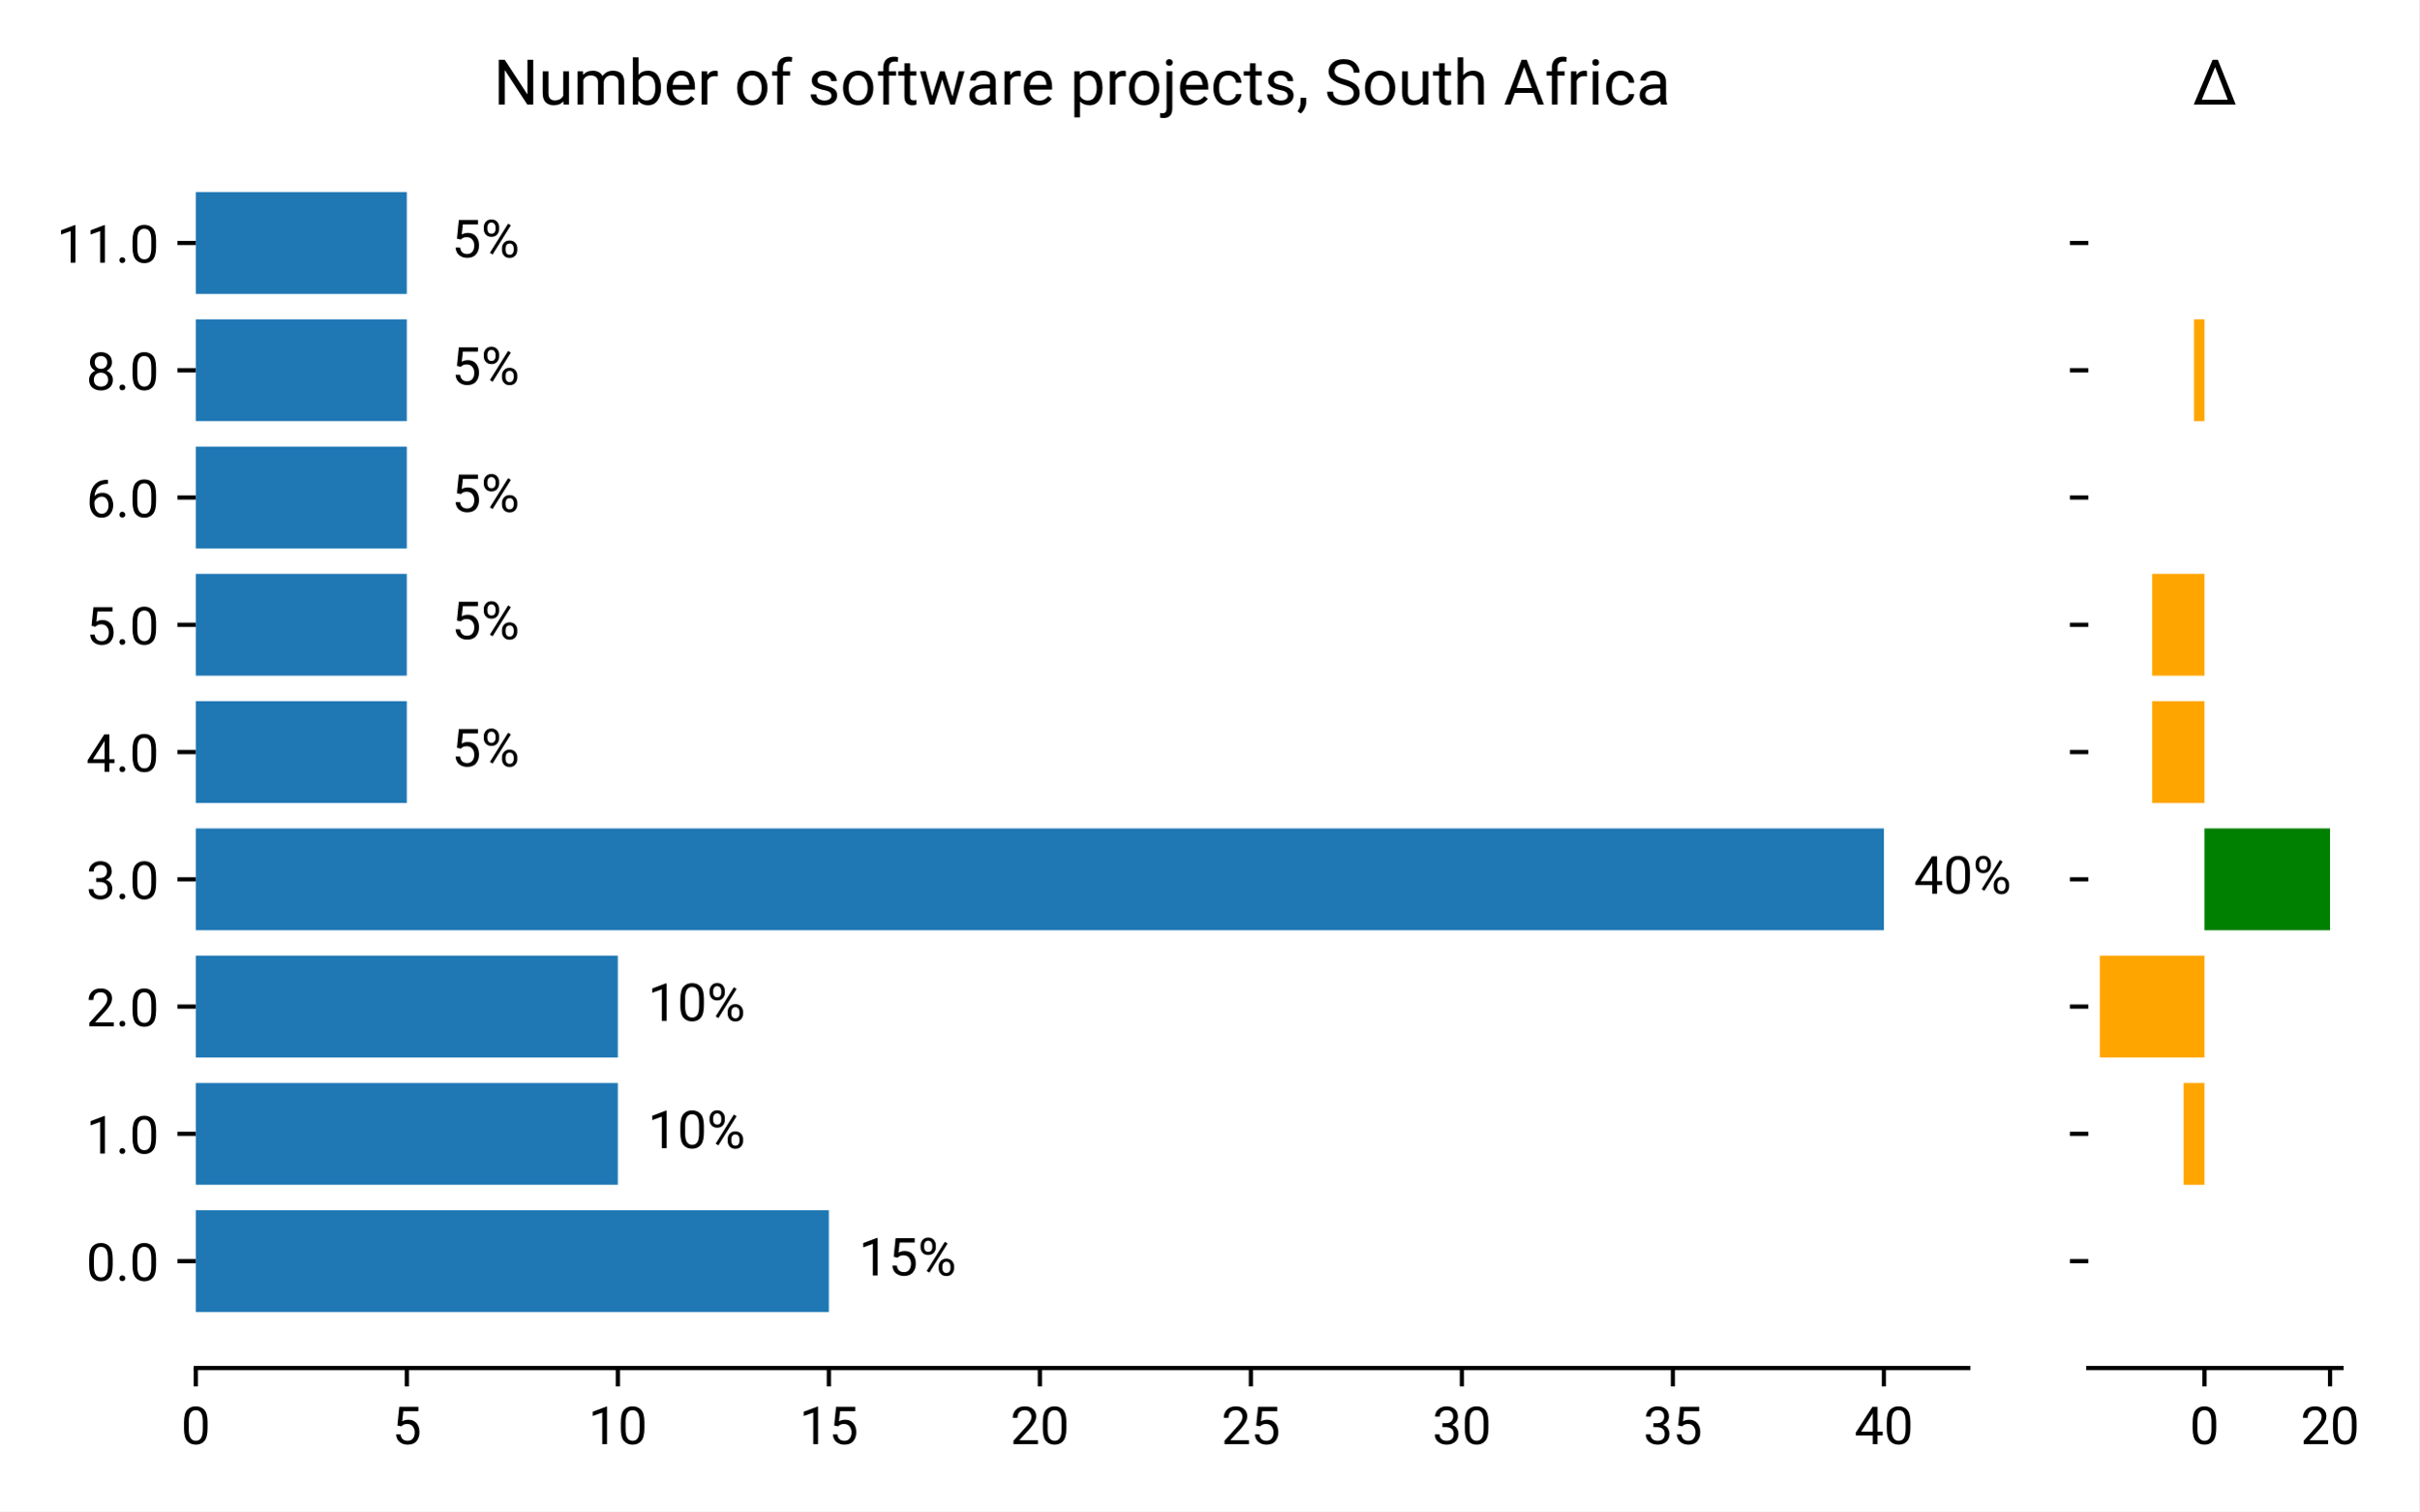
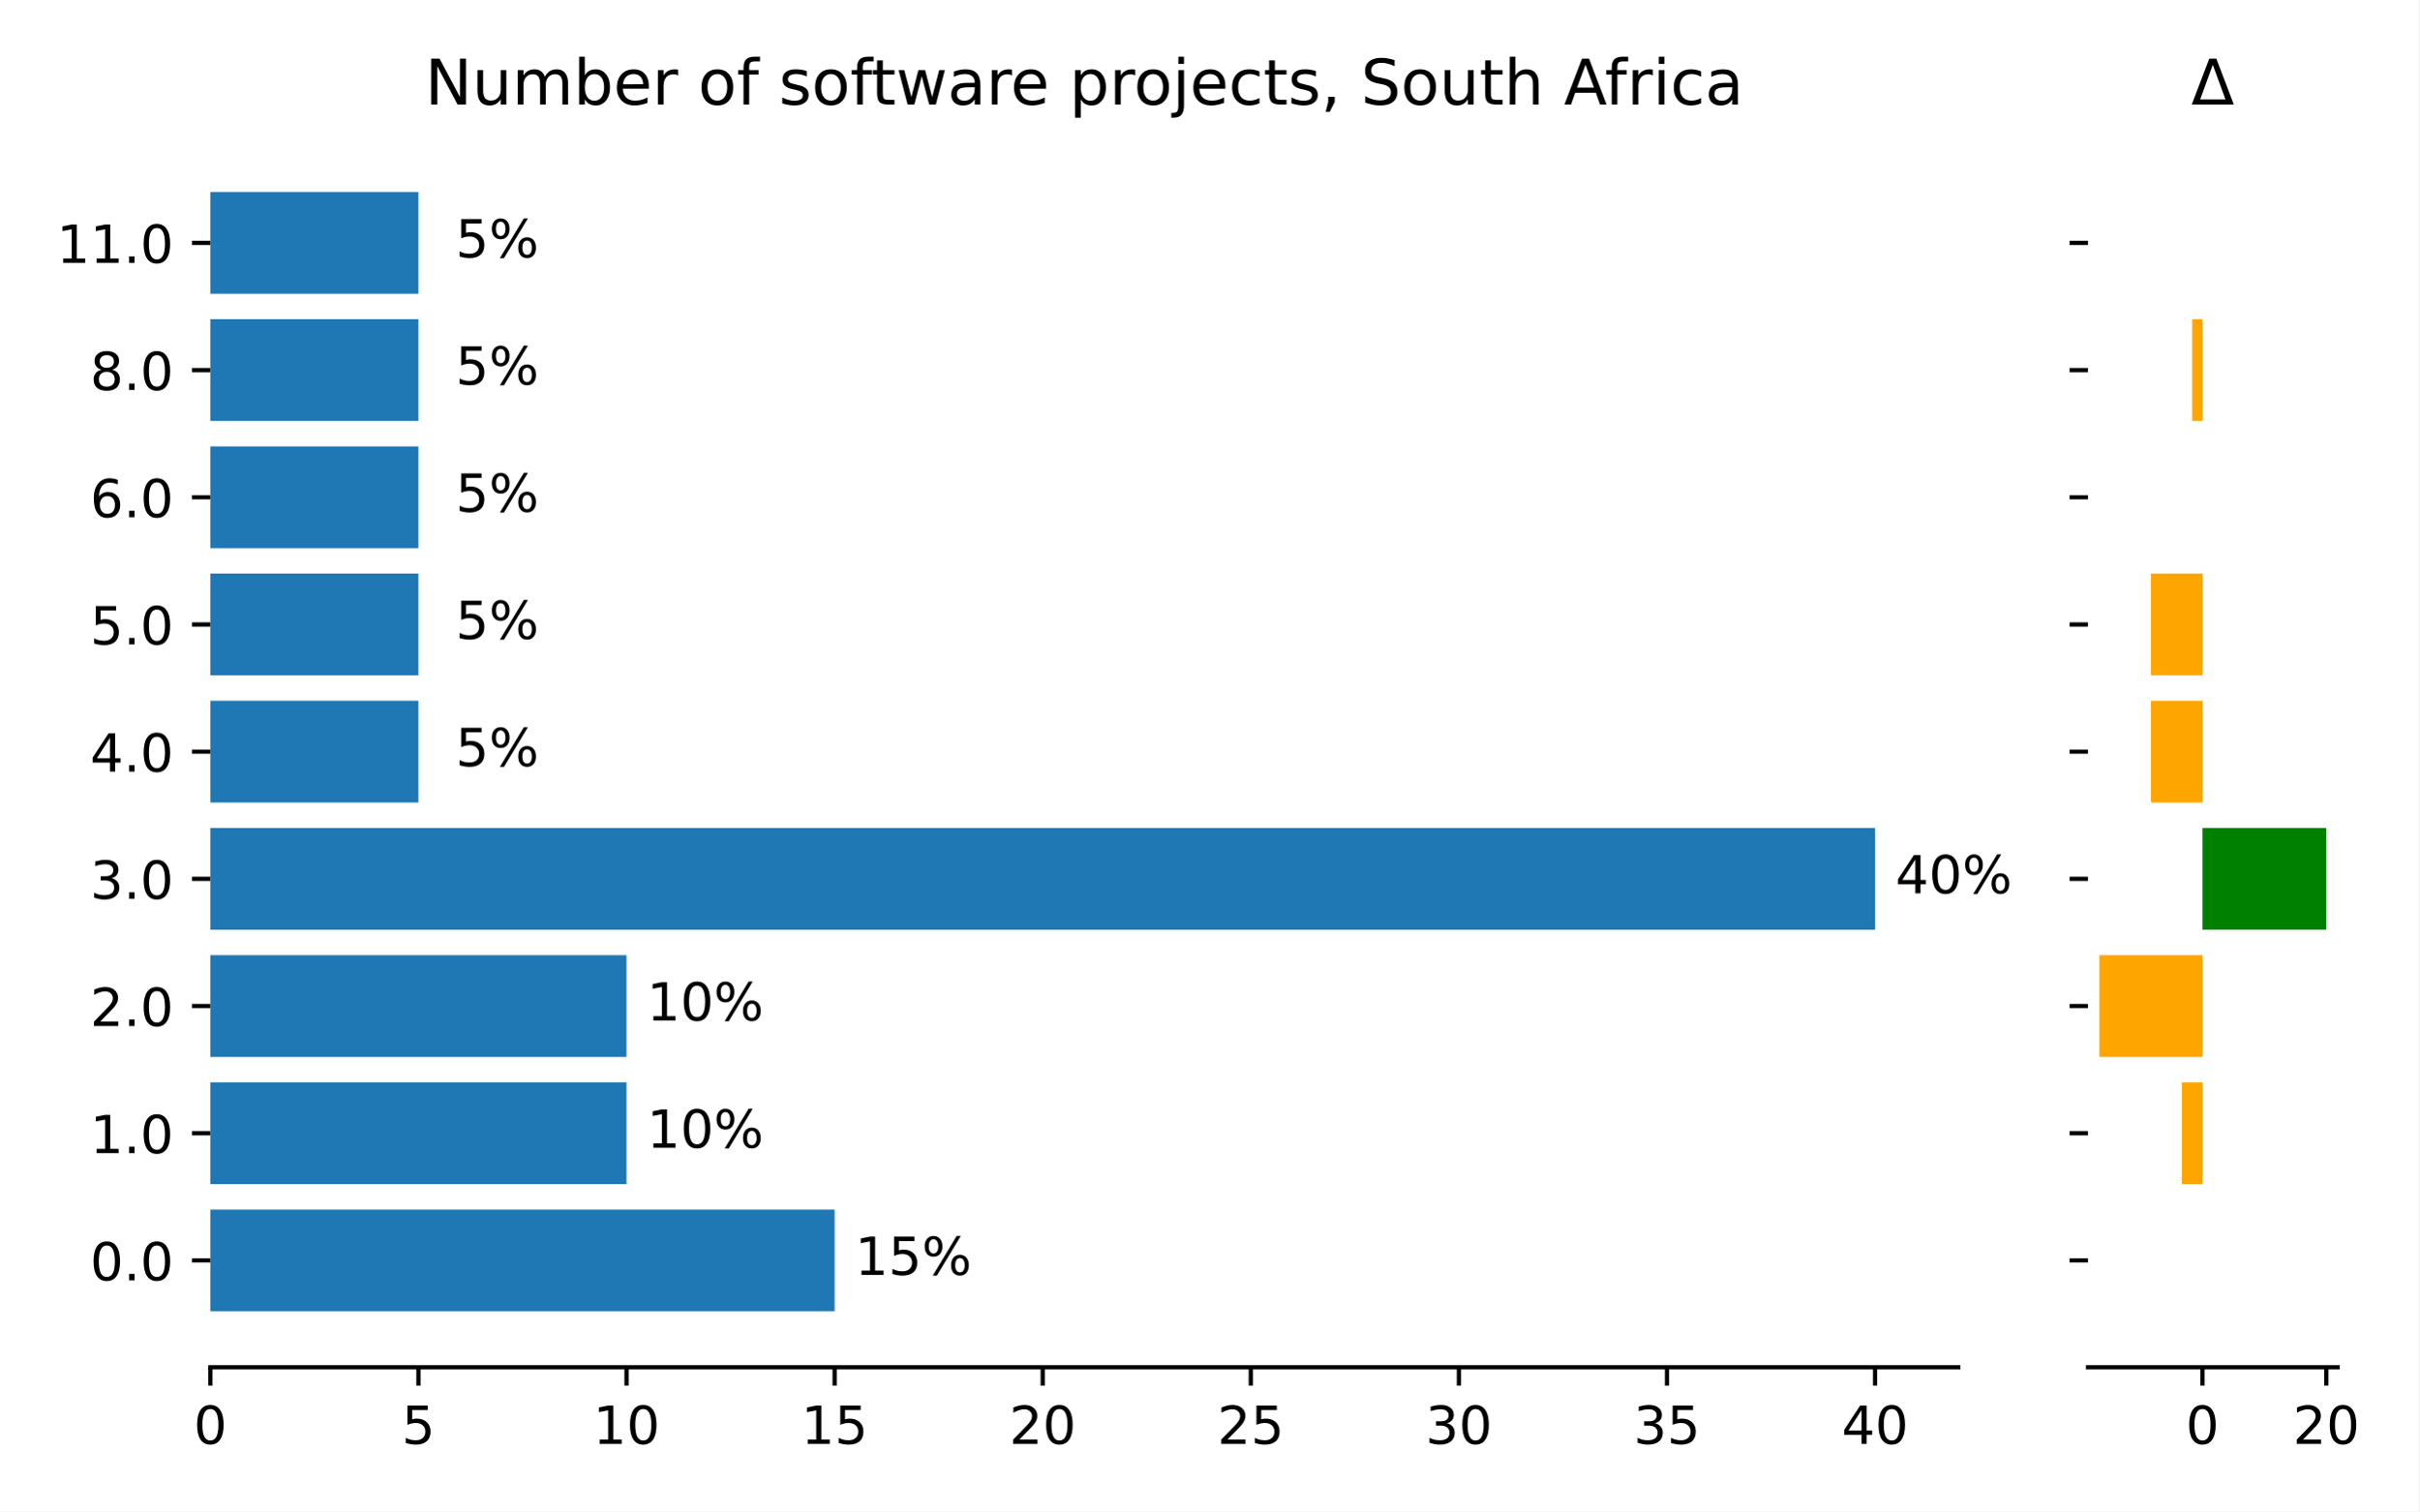
<svg xmlns="http://www.w3.org/2000/svg" xmlns:xlink="http://www.w3.org/1999/xlink" height="288pt" version="1.1" viewBox="0 0 460.8 288" width="460.8pt">
  <defs>
    <style type="text/css">*{stroke-linecap:butt;stroke-linejoin:round;}</style>
  </defs>
  <g id="figure_1">
    <g id="patch_1">
      <path d="M 0 288  L 460.8 288  L 460.8 0  L 0 0  z " style="fill:#ffffff;" />
    </g>
    <g id="axes_1">
      <g id="patch_2">
-         <path d="M 37.298 260.669  L 374.946 260.669  L 374.946 25.924  L 37.298 25.924  z " style="fill:#ffffff;" />
+         <path d="M 40.066 260.522  L 373.041 260.522  L 373.041 25.918  L 40.066 25.918  z " style="fill:#ffffff;" />
      </g>
      <g id="patch_3">
-         <path clip-path="url(#p742d3c87bd)" d="M 37.298 249.999  L 157.887 249.999  L 157.887 230.598  L 37.298 230.598  z " style="fill:#1f77b4;" />
+         <path clip-path="url(#pd7bea7d58d)" d="M 40.066 249.858  L 158.985 249.858  L 158.985 230.469  L 40.066 230.469  z " style="fill:#1f77b4;" />
      </g>
      <g id="patch_4">
-         <path clip-path="url(#p742d3c87bd)" d="M 37.298 225.748  L 117.691 225.748  L 117.691 206.348  L 37.298 206.348  z " style="fill:#1f77b4;" />
+         <path clip-path="url(#pd7bea7d58d)" d="M 40.066 225.622  L 119.345 225.622  L 119.345 206.233  L 40.066 206.233  z " style="fill:#1f77b4;" />
      </g>
      <g id="patch_5">
-         <path clip-path="url(#p742d3c87bd)" d="M 37.298 201.497  L 117.691 201.497  L 117.691 182.097  L 37.298 182.097  z " style="fill:#1f77b4;" />
+         <path clip-path="url(#pd7bea7d58d)" d="M 40.066 201.386  L 119.345 201.386  L 119.345 181.997  L 40.066 181.997  z " style="fill:#1f77b4;" />
      </g>
      <g id="patch_6">
-         <path clip-path="url(#p742d3c87bd)" d="M 37.298 177.247  L 358.867 177.247  L 358.867 157.847  L 37.298 157.847  z " style="fill:#1f77b4;" />
+         <path clip-path="url(#pd7bea7d58d)" d="M 40.066 177.15  L 357.185 177.15  L 357.185 157.762  L 40.066 157.762  z " style="fill:#1f77b4;" />
      </g>
      <g id="patch_7">
-         <path clip-path="url(#p742d3c87bd)" d="M 37.298 152.996  L 77.495 152.996  L 77.495 133.596  L 37.298 133.596  z " style="fill:#1f77b4;" />
+         <path clip-path="url(#pd7bea7d58d)" d="M 40.066 152.914  L 79.706 152.914  L 79.706 133.526  L 40.066 133.526  z " style="fill:#1f77b4;" />
      </g>
      <g id="patch_8">
-         <path clip-path="url(#p742d3c87bd)" d="M 37.298 128.746  L 77.495 128.746  L 77.495 109.346  L 37.298 109.346  z " style="fill:#1f77b4;" />
+         <path clip-path="url(#pd7bea7d58d)" d="M 40.066 128.678  L 79.706 128.678  L 79.706 109.29  L 40.066 109.29  z " style="fill:#1f77b4;" />
      </g>
      <g id="patch_9">
-         <path clip-path="url(#p742d3c87bd)" d="M 37.298 104.495  L 77.495 104.495  L 77.495 85.095  L 37.298 85.095  z " style="fill:#1f77b4;" />
+         <path clip-path="url(#pd7bea7d58d)" d="M 40.066 104.443  L 79.706 104.443  L 79.706 85.054  L 40.066 85.054  z " style="fill:#1f77b4;" />
      </g>
      <g id="patch_10">
-         <path clip-path="url(#p742d3c87bd)" d="M 37.298 80.245  L 77.495 80.245  L 77.495 60.844  L 37.298 60.844  z " style="fill:#1f77b4;" />
+         <path clip-path="url(#pd7bea7d58d)" d="M 40.066 80.207  L 79.706 80.207  L 79.706 60.818  L 40.066 60.818  z " style="fill:#1f77b4;" />
      </g>
      <g id="patch_11">
-         <path clip-path="url(#p742d3c87bd)" d="M 37.298 55.994  L 77.495 55.994  L 77.495 36.594  L 37.298 36.594  z " style="fill:#1f77b4;" />
+         <path clip-path="url(#pd7bea7d58d)" d="M 40.066 55.971  L 79.706 55.971  L 79.706 36.582  L 40.066 36.582  z " style="fill:#1f77b4;" />
      </g>
      <g id="matplotlib.axis_1">
        <g id="xtick_1">
          <g id="line2d_1">
            <defs>
-               <path d="M 0 0  L 0 3.5  " id="m8760ac23ae" style="stroke:#000000;stroke-width:0.8;" />
+               <path d="M 0 0  L 0 3.5  " id="mc3a356a46d" style="stroke:#000000;stroke-width:0.8;" />
            </defs>
            <g>
-               <use style="stroke:#000000;stroke-width:0.8;" x="37.298" xlink:href="#m8760ac23ae" y="260.669" />
+               <use style="stroke:#000000;stroke-width:0.8;" x="40.066" xlink:href="#mc3a356a46d" y="260.522" />
            </g>
          </g>
          <g id="text_1">
-             <text style="font-family:Roboto;font-size:10px;font-stretch:normal;font-style:normal;font-weight:normal;text-anchor:middle;" transform="rotate(-0, 37.29844, 275.1687)" x="37.298" y="275.169">0</text>
+             <text style="font-family:DejaVu Sans;font-size:10px;font-stretch:normal;font-style:normal;font-weight:normal;text-anchor:middle;" transform="rotate(-0, 40.06562, 275.1203)" x="40.066" y="275.12">0</text>
          </g>
        </g>
        <g id="xtick_2">
          <g id="line2d_2">
            <g>
-               <use style="stroke:#000000;stroke-width:0.8;" x="77.495" xlink:href="#m8760ac23ae" y="260.669" />
+               <use style="stroke:#000000;stroke-width:0.8;" x="79.706" xlink:href="#mc3a356a46d" y="260.522" />
            </g>
          </g>
          <g id="text_2">
-             <text style="font-family:Roboto;font-size:10px;font-stretch:normal;font-style:normal;font-weight:normal;text-anchor:middle;" transform="rotate(-0, 77.49456, 275.1687)" x="77.495" y="275.169">5</text>
+             <text style="font-family:DejaVu Sans;font-size:10px;font-stretch:normal;font-style:normal;font-weight:normal;text-anchor:middle;" transform="rotate(-0, 79.70551, 275.1203)" x="79.706" y="275.12">5</text>
          </g>
        </g>
        <g id="xtick_3">
          <g id="line2d_3">
            <g>
-               <use style="stroke:#000000;stroke-width:0.8;" x="117.691" xlink:href="#m8760ac23ae" y="260.669" />
+               <use style="stroke:#000000;stroke-width:0.8;" x="119.345" xlink:href="#mc3a356a46d" y="260.522" />
            </g>
          </g>
          <g id="text_3">
-             <text style="font-family:Roboto;font-size:10px;font-stretch:normal;font-style:normal;font-weight:normal;text-anchor:middle;" transform="rotate(-0, 117.6907, 275.1687)" x="117.691" y="275.169">10</text>
+             <text style="font-family:DejaVu Sans;font-size:10px;font-stretch:normal;font-style:normal;font-weight:normal;text-anchor:middle;" transform="rotate(-0, 119.3454, 275.1203)" x="119.345" y="275.12">10</text>
          </g>
        </g>
        <g id="xtick_4">
          <g id="line2d_4">
            <g>
-               <use style="stroke:#000000;stroke-width:0.8;" x="157.887" xlink:href="#m8760ac23ae" y="260.669" />
+               <use style="stroke:#000000;stroke-width:0.8;" x="158.985" xlink:href="#mc3a356a46d" y="260.522" />
            </g>
          </g>
          <g id="text_4">
-             <text style="font-family:Roboto;font-size:10px;font-stretch:normal;font-style:normal;font-weight:normal;text-anchor:middle;" transform="rotate(-0, 157.8868, 275.1687)" x="157.887" y="275.169">15</text>
+             <text style="font-family:DejaVu Sans;font-size:10px;font-stretch:normal;font-style:normal;font-weight:normal;text-anchor:middle;" transform="rotate(-0, 158.9853, 275.1203)" x="158.985" y="275.12">15</text>
          </g>
        </g>
        <g id="xtick_5">
          <g id="line2d_5">
            <g>
-               <use style="stroke:#000000;stroke-width:0.8;" x="198.083" xlink:href="#m8760ac23ae" y="260.669" />
+               <use style="stroke:#000000;stroke-width:0.8;" x="198.625" xlink:href="#mc3a356a46d" y="260.522" />
            </g>
          </g>
          <g id="text_5">
-             <text style="font-family:Roboto;font-size:10px;font-stretch:normal;font-style:normal;font-weight:normal;text-anchor:middle;" transform="rotate(-0, 198.0829, 275.1687)" x="198.083" y="275.169">20</text>
+             <text style="font-family:DejaVu Sans;font-size:10px;font-stretch:normal;font-style:normal;font-weight:normal;text-anchor:middle;" transform="rotate(-0, 198.6252, 275.1203)" x="198.625" y="275.12">20</text>
          </g>
        </g>
        <g id="xtick_6">
          <g id="line2d_6">
            <g>
-               <use style="stroke:#000000;stroke-width:0.8;" x="238.279" xlink:href="#m8760ac23ae" y="260.669" />
+               <use style="stroke:#000000;stroke-width:0.8;" x="238.265" xlink:href="#mc3a356a46d" y="260.522" />
            </g>
          </g>
          <g id="text_6">
-             <text style="font-family:Roboto;font-size:10px;font-stretch:normal;font-style:normal;font-weight:normal;text-anchor:middle;" transform="rotate(-0, 238.279, 275.1687)" x="238.279" y="275.169">25</text>
+             <text style="font-family:DejaVu Sans;font-size:10px;font-stretch:normal;font-style:normal;font-weight:normal;text-anchor:middle;" transform="rotate(-0, 238.265, 275.1203)" x="238.265" y="275.12">25</text>
          </g>
        </g>
        <g id="xtick_7">
          <g id="line2d_7">
            <g>
-               <use style="stroke:#000000;stroke-width:0.8;" x="278.475" xlink:href="#m8760ac23ae" y="260.669" />
+               <use style="stroke:#000000;stroke-width:0.8;" x="277.905" xlink:href="#mc3a356a46d" y="260.522" />
            </g>
          </g>
          <g id="text_7">
-             <text style="font-family:Roboto;font-size:10px;font-stretch:normal;font-style:normal;font-weight:normal;text-anchor:middle;" transform="rotate(-0, 278.4751, 275.1687)" x="278.475" y="275.169">30</text>
+             <text style="font-family:DejaVu Sans;font-size:10px;font-stretch:normal;font-style:normal;font-weight:normal;text-anchor:middle;" transform="rotate(-0, 277.9049, 275.1203)" x="277.905" y="275.12">30</text>
          </g>
        </g>
        <g id="xtick_8">
          <g id="line2d_8">
            <g>
-               <use style="stroke:#000000;stroke-width:0.8;" x="318.671" xlink:href="#m8760ac23ae" y="260.669" />
+               <use style="stroke:#000000;stroke-width:0.8;" x="317.545" xlink:href="#mc3a356a46d" y="260.522" />
            </g>
          </g>
          <g id="text_8">
-             <text style="font-family:Roboto;font-size:10px;font-stretch:normal;font-style:normal;font-weight:normal;text-anchor:middle;" transform="rotate(-0, 318.6713, 275.1687)" x="318.671" y="275.169">35</text>
+             <text style="font-family:DejaVu Sans;font-size:10px;font-stretch:normal;font-style:normal;font-weight:normal;text-anchor:middle;" transform="rotate(-0, 317.5448, 275.1203)" x="317.545" y="275.12">35</text>
          </g>
        </g>
        <g id="xtick_9">
          <g id="line2d_9">
            <g>
-               <use style="stroke:#000000;stroke-width:0.8;" x="358.867" xlink:href="#m8760ac23ae" y="260.669" />
+               <use style="stroke:#000000;stroke-width:0.8;" x="357.185" xlink:href="#mc3a356a46d" y="260.522" />
            </g>
          </g>
          <g id="text_9">
-             <text style="font-family:Roboto;font-size:10px;font-stretch:normal;font-style:normal;font-weight:normal;text-anchor:middle;" transform="rotate(-0, 358.8674, 275.1687)" x="358.867" y="275.169">40</text>
+             <text style="font-family:DejaVu Sans;font-size:10px;font-stretch:normal;font-style:normal;font-weight:normal;text-anchor:middle;" transform="rotate(-0, 357.1847, 275.1203)" x="357.185" y="275.12">40</text>
          </g>
        </g>
      </g>
      <g id="matplotlib.axis_2">
        <g id="ytick_1">
          <g id="line2d_10">
            <defs>
-               <path d="M 0 0  L -3.5 0  " id="mdca7fecdd0" style="stroke:#000000;stroke-width:0.8;" />
+               <path d="M 0 0  L -3.5 0  " id="m82278324de" style="stroke:#000000;stroke-width:0.8;" />
            </defs>
            <g>
-               <use style="stroke:#000000;stroke-width:0.8;" x="37.298" xlink:href="#mdca7fecdd0" y="240.298" />
+               <use style="stroke:#000000;stroke-width:0.8;" x="40.066" xlink:href="#m82278324de" y="240.164" />
            </g>
          </g>
          <g id="text_10">
-             <text style="font-family:Roboto;font-size:10px;font-stretch:normal;font-style:normal;font-weight:normal;text-anchor:end;" transform="rotate(-0, 30.29844, 244.0483)" x="30.298" y="244.048">0.0</text>
+             <text style="font-family:DejaVu Sans;font-size:10px;font-stretch:normal;font-style:normal;font-weight:normal;text-anchor:end;" transform="rotate(-0, 33.06562, 243.9629)" x="33.066" y="243.963">0.0</text>
          </g>
        </g>
        <g id="ytick_2">
          <g id="line2d_11">
            <g>
-               <use style="stroke:#000000;stroke-width:0.8;" x="37.298" xlink:href="#mdca7fecdd0" y="216.048" />
+               <use style="stroke:#000000;stroke-width:0.8;" x="40.066" xlink:href="#m82278324de" y="215.928" />
            </g>
          </g>
          <g id="text_11">
-             <text style="font-family:Roboto;font-size:10px;font-stretch:normal;font-style:normal;font-weight:normal;text-anchor:end;" transform="rotate(-0, 30.29844, 219.7978)" x="30.298" y="219.798">1.0</text>
+             <text style="font-family:DejaVu Sans;font-size:10px;font-stretch:normal;font-style:normal;font-weight:normal;text-anchor:end;" transform="rotate(-0, 33.06562, 219.727)" x="33.066" y="219.727">1.0</text>
          </g>
        </g>
        <g id="ytick_3">
          <g id="line2d_12">
            <g>
-               <use style="stroke:#000000;stroke-width:0.8;" x="37.298" xlink:href="#mdca7fecdd0" y="191.797" />
+               <use style="stroke:#000000;stroke-width:0.8;" x="40.066" xlink:href="#m82278324de" y="191.692" />
            </g>
          </g>
          <g id="text_12">
-             <text style="font-family:Roboto;font-size:10px;font-stretch:normal;font-style:normal;font-weight:normal;text-anchor:end;" transform="rotate(-0, 30.29844, 195.5473)" x="30.298" y="195.547">2.0</text>
+             <text style="font-family:DejaVu Sans;font-size:10px;font-stretch:normal;font-style:normal;font-weight:normal;text-anchor:end;" transform="rotate(-0, 33.06562, 195.4911)" x="33.066" y="195.491">2.0</text>
          </g>
        </g>
        <g id="ytick_4">
          <g id="line2d_13">
            <g>
-               <use style="stroke:#000000;stroke-width:0.8;" x="37.298" xlink:href="#mdca7fecdd0" y="167.547" />
+               <use style="stroke:#000000;stroke-width:0.8;" x="40.066" xlink:href="#m82278324de" y="167.456" />
            </g>
          </g>
          <g id="text_13">
-             <text style="font-family:Roboto;font-size:10px;font-stretch:normal;font-style:normal;font-weight:normal;text-anchor:end;" transform="rotate(-0, 30.29844, 171.2968)" x="30.298" y="171.297">3.0</text>
+             <text style="font-family:DejaVu Sans;font-size:10px;font-stretch:normal;font-style:normal;font-weight:normal;text-anchor:end;" transform="rotate(-0, 33.06562, 171.2551)" x="33.066" y="171.255">3.0</text>
          </g>
        </g>
        <g id="ytick_5">
          <g id="line2d_14">
            <g>
-               <use style="stroke:#000000;stroke-width:0.8;" x="37.298" xlink:href="#mdca7fecdd0" y="143.296" />
+               <use style="stroke:#000000;stroke-width:0.8;" x="40.066" xlink:href="#m82278324de" y="143.22" />
            </g>
          </g>
          <g id="text_14">
-             <text style="font-family:Roboto;font-size:10px;font-stretch:normal;font-style:normal;font-weight:normal;text-anchor:end;" transform="rotate(-0, 30.29844, 147.0462)" x="30.298" y="147.046">4.0</text>
+             <text style="font-family:DejaVu Sans;font-size:10px;font-stretch:normal;font-style:normal;font-weight:normal;text-anchor:end;" transform="rotate(-0, 33.06562, 147.0192)" x="33.066" y="147.019">4.0</text>
          </g>
        </g>
        <g id="ytick_6">
          <g id="line2d_15">
            <g>
-               <use style="stroke:#000000;stroke-width:0.8;" x="37.298" xlink:href="#mdca7fecdd0" y="119.046" />
+               <use style="stroke:#000000;stroke-width:0.8;" x="40.066" xlink:href="#m82278324de" y="118.984" />
            </g>
          </g>
          <g id="text_15">
-             <text style="font-family:Roboto;font-size:10px;font-stretch:normal;font-style:normal;font-weight:normal;text-anchor:end;" transform="rotate(-0, 30.29844, 122.7957)" x="30.298" y="122.796">5.0</text>
+             <text style="font-family:DejaVu Sans;font-size:10px;font-stretch:normal;font-style:normal;font-weight:normal;text-anchor:end;" transform="rotate(-0, 33.06562, 122.7833)" x="33.066" y="122.783">5.0</text>
          </g>
        </g>
        <g id="ytick_7">
          <g id="line2d_16">
            <g>
-               <use style="stroke:#000000;stroke-width:0.8;" x="37.298" xlink:href="#mdca7fecdd0" y="94.795" />
+               <use style="stroke:#000000;stroke-width:0.8;" x="40.066" xlink:href="#m82278324de" y="94.748" />
            </g>
          </g>
          <g id="text_16">
-             <text style="font-family:Roboto;font-size:10px;font-stretch:normal;font-style:normal;font-weight:normal;text-anchor:end;" transform="rotate(-0, 30.29844, 98.54522)" x="30.298" y="98.545">6.0</text>
+             <text style="font-family:DejaVu Sans;font-size:10px;font-stretch:normal;font-style:normal;font-weight:normal;text-anchor:end;" transform="rotate(-0, 33.06562, 98.54737)" x="33.066" y="98.547">6.0</text>
          </g>
        </g>
        <g id="ytick_8">
          <g id="line2d_17">
            <g>
-               <use style="stroke:#000000;stroke-width:0.8;" x="37.298" xlink:href="#mdca7fecdd0" y="70.545" />
+               <use style="stroke:#000000;stroke-width:0.8;" x="40.066" xlink:href="#m82278324de" y="70.512" />
            </g>
          </g>
          <g id="text_17">
-             <text style="font-family:Roboto;font-size:10px;font-stretch:normal;font-style:normal;font-weight:normal;text-anchor:end;" transform="rotate(-0, 30.29844, 74.2947)" x="30.298" y="74.295">8.0</text>
+             <text style="font-family:DejaVu Sans;font-size:10px;font-stretch:normal;font-style:normal;font-weight:normal;text-anchor:end;" transform="rotate(-0, 33.06562, 74.31145)" x="33.066" y="74.311">8.0</text>
          </g>
        </g>
        <g id="ytick_9">
          <g id="line2d_18">
            <g>
-               <use style="stroke:#000000;stroke-width:0.8;" x="37.298" xlink:href="#mdca7fecdd0" y="46.294" />
+               <use style="stroke:#000000;stroke-width:0.8;" x="40.066" xlink:href="#m82278324de" y="46.276" />
            </g>
          </g>
          <g id="text_18">
-             <text style="font-family:Roboto;font-size:10px;font-stretch:normal;font-style:normal;font-weight:normal;text-anchor:end;" transform="rotate(-0, 30.29844, 50.04418)" x="30.298" y="50.044">11.0</text>
+             <text style="font-family:DejaVu Sans;font-size:10px;font-stretch:normal;font-style:normal;font-weight:normal;text-anchor:end;" transform="rotate(-0, 33.06562, 50.07552)" x="33.066" y="50.076">11.0</text>
          </g>
        </g>
      </g>
      <g id="patch_12">
-         <path d="M 37.298 260.669  L 374.946 260.669  " style="fill:none;stroke:#000000;stroke-linecap:square;stroke-linejoin:miter;stroke-width:0.8;" />
+         <path d="M 40.066 260.522  L 373.041 260.522  " style="fill:none;stroke:#000000;stroke-linecap:square;stroke-linejoin:miter;stroke-width:0.8;" />
      </g>
      <g id="text_19">
-         <text style="font-family:Roboto;font-size:10px;font-stretch:normal;font-style:normal;font-weight:normal;text-anchor:middle;" transform="rotate(-0, 172.8868, 243.0327)" x="172.887" y="243.033">15%</text>
+         <text style="font-family:DejaVu Sans;font-size:10px;font-stretch:normal;font-style:normal;font-weight:normal;text-anchor:middle;" transform="rotate(-0, 173.9853, 242.9231)" x="173.985" y="242.923">15%</text>
      </g>
      <g id="text_20">
-         <text style="font-family:Roboto;font-size:10px;font-stretch:normal;font-style:normal;font-weight:normal;text-anchor:middle;" transform="rotate(-0, 132.6907, 218.7822)" x="132.691" y="218.782">10%</text>
+         <text style="font-family:DejaVu Sans;font-size:10px;font-stretch:normal;font-style:normal;font-weight:normal;text-anchor:middle;" transform="rotate(-0, 134.3454, 218.6871)" x="134.345" y="218.687">10%</text>
      </g>
      <g id="text_21">
-         <text style="font-family:Roboto;font-size:10px;font-stretch:normal;font-style:normal;font-weight:normal;text-anchor:middle;" transform="rotate(-0, 132.6907, 194.5317)" x="132.691" y="194.532">10%</text>
+         <text style="font-family:DejaVu Sans;font-size:10px;font-stretch:normal;font-style:normal;font-weight:normal;text-anchor:middle;" transform="rotate(-0, 134.3454, 194.4512)" x="134.345" y="194.451">10%</text>
      </g>
      <g id="text_22">
-         <text style="font-family:Roboto;font-size:10px;font-stretch:normal;font-style:normal;font-weight:normal;text-anchor:middle;" transform="rotate(-0, 373.8674, 170.2811)" x="373.867" y="170.281">40%</text>
+         <text style="font-family:DejaVu Sans;font-size:10px;font-stretch:normal;font-style:normal;font-weight:normal;text-anchor:middle;" transform="rotate(-0, 372.1847, 170.2153)" x="372.185" y="170.215">40%</text>
      </g>
      <g id="text_23">
-         <text style="font-family:Roboto;font-size:10px;font-stretch:normal;font-style:normal;font-weight:normal;text-anchor:middle;" transform="rotate(-0, 92.49456, 146.0306)" x="92.495" y="146.031">5%</text>
+         <text style="font-family:DejaVu Sans;font-size:10px;font-stretch:normal;font-style:normal;font-weight:normal;text-anchor:middle;" transform="rotate(-0, 94.70551, 145.9794)" x="94.706" y="145.979">5%</text>
      </g>
      <g id="text_24">
-         <text style="font-family:Roboto;font-size:10px;font-stretch:normal;font-style:normal;font-weight:normal;text-anchor:middle;" transform="rotate(-0, 92.49456, 121.7801)" x="92.495" y="121.78">5%</text>
+         <text style="font-family:DejaVu Sans;font-size:10px;font-stretch:normal;font-style:normal;font-weight:normal;text-anchor:middle;" transform="rotate(-0, 94.70551, 121.7434)" x="94.706" y="121.743">5%</text>
      </g>
      <g id="text_25">
-         <text style="font-family:Roboto;font-size:10px;font-stretch:normal;font-style:normal;font-weight:normal;text-anchor:middle;" transform="rotate(-0, 92.49456, 97.52959)" x="92.495" y="97.53">5%</text>
+         <text style="font-family:DejaVu Sans;font-size:10px;font-stretch:normal;font-style:normal;font-weight:normal;text-anchor:middle;" transform="rotate(-0, 94.70551, 97.50753)" x="94.706" y="97.508">5%</text>
      </g>
      <g id="text_26">
-         <text style="font-family:Roboto;font-size:10px;font-stretch:normal;font-style:normal;font-weight:normal;text-anchor:middle;" transform="rotate(-0, 92.49456, 73.27908)" x="92.495" y="73.279">5%</text>
+         <text style="font-family:DejaVu Sans;font-size:10px;font-stretch:normal;font-style:normal;font-weight:normal;text-anchor:middle;" transform="rotate(-0, 94.70551, 73.2716)" x="94.706" y="73.272">5%</text>
      </g>
      <g id="text_27">
-         <text style="font-family:Roboto;font-size:10px;font-stretch:normal;font-style:normal;font-weight:normal;text-anchor:middle;" transform="rotate(-0, 92.49456, 49.02856)" x="92.495" y="49.029">5%</text>
+         <text style="font-family:DejaVu Sans;font-size:10px;font-stretch:normal;font-style:normal;font-weight:normal;text-anchor:middle;" transform="rotate(-0, 94.70551, 49.03568)" x="94.706" y="49.036">5%</text>
      </g>
      <g id="text_28">
-         <text style="font-family:Roboto;font-size:12px;font-stretch:normal;font-style:normal;font-weight:normal;text-anchor:middle;" transform="rotate(-0, 206.1221, 19.92375)" x="206.122" y="19.924">Number of software projects, South Africa</text>
+         <text style="font-family:DejaVu Sans;font-size:12px;font-stretch:normal;font-style:normal;font-weight:normal;text-anchor:middle;" transform="rotate(-0, 206.5531, 19.91812)" x="206.553" y="19.918">Number of software projects, South Africa</text>
      </g>
    </g>
    <g id="axes_2">
      <g id="patch_13">
-         <path d="M 397.81 260.669  L 446.046 260.669  L 446.046 25.924  L 397.81 25.924  z " style="fill:#ffffff;" />
+         <path d="M 397.736 260.522  L 445.304 260.522  L 445.304 25.918  L 397.736 25.918  z " style="fill:#ffffff;" />
      </g>
      <g id="patch_14">
-         <path clip-path="url(#p8912d786e6)" d="M 0 0  z " style="fill:#ffa500;" />
+         <path clip-path="url(#pcfe1fef14f)" d="M 0 0  z " style="fill:#ffa500;" />
      </g>
      <g id="patch_15">
-         <path clip-path="url(#p8912d786e6)" d="M 419.935 225.748  L 415.949 225.748  L 415.949 206.348  L 419.935 206.348  z " style="fill:#ffa500;" />
+         <path clip-path="url(#pcfe1fef14f)" d="M 419.554 225.622  L 415.623 225.622  L 415.623 206.233  L 419.554 206.233  z " style="fill:#ffa500;" />
      </g>
      <g id="patch_16">
-         <path clip-path="url(#p8912d786e6)" d="M 419.935 201.497  L 400.003 201.497  L 400.003 182.097  L 419.935 182.097  z " style="fill:#ffa500;" />
+         <path clip-path="url(#pcfe1fef14f)" d="M 419.554 201.386  L 399.898 201.386  L 399.898 181.997  L 419.554 181.997  z " style="fill:#ffa500;" />
      </g>
      <g id="patch_17">
-         <path clip-path="url(#p8912d786e6)" d="M 419.935 177.247  L 443.853 177.247  L 443.853 157.847  L 419.935 157.847  z " style="fill:#008000;" />
+         <path clip-path="url(#pcfe1fef14f)" d="M 419.554 177.15  L 443.141 177.15  L 443.141 157.762  L 419.554 157.762  z " style="fill:#008000;" />
      </g>
      <g id="patch_18">
-         <path clip-path="url(#p8912d786e6)" d="M 419.935 152.996  L 409.969 152.996  L 409.969 133.596  L 419.935 133.596  z " style="fill:#ffa500;" />
+         <path clip-path="url(#pcfe1fef14f)" d="M 419.554 152.914  L 409.726 152.914  L 409.726 133.526  L 419.554 133.526  z " style="fill:#ffa500;" />
      </g>
      <g id="patch_19">
-         <path clip-path="url(#p8912d786e6)" d="M 419.935 128.746  L 409.969 128.746  L 409.969 109.346  L 419.935 109.346  z " style="fill:#ffa500;" />
+         <path clip-path="url(#pcfe1fef14f)" d="M 419.554 128.678  L 409.726 128.678  L 409.726 109.29  L 419.554 109.29  z " style="fill:#ffa500;" />
      </g>
      <g id="patch_20">
-         <path clip-path="url(#p8912d786e6)" d="M 0 0  z " style="fill:#ffa500;" />
+         <path clip-path="url(#pcfe1fef14f)" d="M 0 0  z " style="fill:#ffa500;" />
      </g>
      <g id="patch_21">
-         <path clip-path="url(#p8912d786e6)" d="M 419.935 80.245  L 417.942 80.245  L 417.942 60.844  L 419.935 60.844  z " style="fill:#ffa500;" />
+         <path clip-path="url(#pcfe1fef14f)" d="M 419.554 80.207  L 417.588 80.207  L 417.588 60.818  L 419.554 60.818  z " style="fill:#ffa500;" />
      </g>
      <g id="patch_22">
-         <path clip-path="url(#p8912d786e6)" d="M 0 0  z " style="fill:#ffa500;" />
+         <path clip-path="url(#pcfe1fef14f)" d="M 0 0  z " style="fill:#ffa500;" />
      </g>
      <g id="matplotlib.axis_3">
        <g id="xtick_10">
          <g id="line2d_19">
            <g>
-               <use style="stroke:#000000;stroke-width:0.8;" x="419.935" xlink:href="#m8760ac23ae" y="260.669" />
+               <use style="stroke:#000000;stroke-width:0.8;" x="419.554" xlink:href="#mc3a356a46d" y="260.522" />
            </g>
          </g>
          <g id="text_29">
-             <text style="font-family:Roboto;font-size:10px;font-stretch:normal;font-style:normal;font-weight:normal;text-anchor:middle;" transform="rotate(-0, 419.9349, 275.1687)" x="419.935" y="275.169">0</text>
+             <text style="font-family:DejaVu Sans;font-size:10px;font-stretch:normal;font-style:normal;font-weight:normal;text-anchor:middle;" transform="rotate(-0, 419.5541, 275.1203)" x="419.554" y="275.12">0</text>
          </g>
        </g>
        <g id="xtick_11">
          <g id="line2d_20">
            <g>
-               <use style="stroke:#000000;stroke-width:0.8;" x="443.853" xlink:href="#m8760ac23ae" y="260.669" />
+               <use style="stroke:#000000;stroke-width:0.8;" x="443.141" xlink:href="#mc3a356a46d" y="260.522" />
            </g>
          </g>
          <g id="text_30">
-             <text style="font-family:Roboto;font-size:10px;font-stretch:normal;font-style:normal;font-weight:normal;text-anchor:middle;" transform="rotate(-0, 443.8533, 275.1687)" x="443.853" y="275.169">20</text>
+             <text style="font-family:DejaVu Sans;font-size:10px;font-stretch:normal;font-style:normal;font-weight:normal;text-anchor:middle;" transform="rotate(-0, 443.1414, 275.1203)" x="443.141" y="275.12">20</text>
          </g>
        </g>
      </g>
      <g id="matplotlib.axis_4">
        <g id="ytick_10">
          <g id="line2d_21">
            <g>
-               <use style="stroke:#000000;stroke-width:0.8;" x="397.81" xlink:href="#mdca7fecdd0" y="240.298" />
+               <use style="stroke:#000000;stroke-width:0.8;" x="397.736" xlink:href="#m82278324de" y="240.164" />
            </g>
          </g>
        </g>
        <g id="ytick_11">
          <g id="line2d_22">
            <g>
-               <use style="stroke:#000000;stroke-width:0.8;" x="397.81" xlink:href="#mdca7fecdd0" y="216.048" />
+               <use style="stroke:#000000;stroke-width:0.8;" x="397.736" xlink:href="#m82278324de" y="215.928" />
            </g>
          </g>
        </g>
        <g id="ytick_12">
          <g id="line2d_23">
            <g>
-               <use style="stroke:#000000;stroke-width:0.8;" x="397.81" xlink:href="#mdca7fecdd0" y="191.797" />
+               <use style="stroke:#000000;stroke-width:0.8;" x="397.736" xlink:href="#m82278324de" y="191.692" />
            </g>
          </g>
        </g>
        <g id="ytick_13">
          <g id="line2d_24">
            <g>
-               <use style="stroke:#000000;stroke-width:0.8;" x="397.81" xlink:href="#mdca7fecdd0" y="167.547" />
+               <use style="stroke:#000000;stroke-width:0.8;" x="397.736" xlink:href="#m82278324de" y="167.456" />
            </g>
          </g>
        </g>
        <g id="ytick_14">
          <g id="line2d_25">
            <g>
-               <use style="stroke:#000000;stroke-width:0.8;" x="397.81" xlink:href="#mdca7fecdd0" y="143.296" />
+               <use style="stroke:#000000;stroke-width:0.8;" x="397.736" xlink:href="#m82278324de" y="143.22" />
            </g>
          </g>
        </g>
        <g id="ytick_15">
          <g id="line2d_26">
            <g>
-               <use style="stroke:#000000;stroke-width:0.8;" x="397.81" xlink:href="#mdca7fecdd0" y="119.046" />
+               <use style="stroke:#000000;stroke-width:0.8;" x="397.736" xlink:href="#m82278324de" y="118.984" />
            </g>
          </g>
        </g>
        <g id="ytick_16">
          <g id="line2d_27">
            <g>
-               <use style="stroke:#000000;stroke-width:0.8;" x="397.81" xlink:href="#mdca7fecdd0" y="94.795" />
+               <use style="stroke:#000000;stroke-width:0.8;" x="397.736" xlink:href="#m82278324de" y="94.748" />
            </g>
          </g>
        </g>
        <g id="ytick_17">
          <g id="line2d_28">
            <g>
-               <use style="stroke:#000000;stroke-width:0.8;" x="397.81" xlink:href="#mdca7fecdd0" y="70.545" />
+               <use style="stroke:#000000;stroke-width:0.8;" x="397.736" xlink:href="#m82278324de" y="70.512" />
            </g>
          </g>
        </g>
        <g id="ytick_18">
          <g id="line2d_29">
            <g>
-               <use style="stroke:#000000;stroke-width:0.8;" x="397.81" xlink:href="#mdca7fecdd0" y="46.294" />
+               <use style="stroke:#000000;stroke-width:0.8;" x="397.736" xlink:href="#m82278324de" y="46.276" />
            </g>
          </g>
        </g>
      </g>
      <g id="patch_23">
-         <path d="M 397.81 260.669  L 446.046 260.669  " style="fill:none;stroke:#000000;stroke-linecap:square;stroke-linejoin:miter;stroke-width:0.8;" />
+         <path d="M 397.736 260.522  L 445.304 260.522  " style="fill:none;stroke:#000000;stroke-linecap:square;stroke-linejoin:miter;stroke-width:0.8;" />
      </g>
      <g id="text_31">
-         <text style="font-family:Roboto;font-size:12px;font-stretch:normal;font-style:normal;font-weight:normal;text-anchor:middle;" transform="rotate(-0, 421.9281, 19.92375)" x="421.928" y="19.924">Δ</text>
+         <text style="font-family:DejaVu Sans;font-size:12px;font-stretch:normal;font-style:normal;font-weight:normal;text-anchor:middle;" transform="rotate(-0, 421.5197, 19.91812)" x="421.52" y="19.918">Δ</text>
      </g>
    </g>
  </g>
  <defs>
-     <clipPath id="p742d3c87bd">
-       <rect height="234.745" width="337.647" x="37.298" y="25.924" />
+     <clipPath id="pd7bea7d58d">
+       <rect height="234.604" width="332.975" x="40.066" y="25.918" />
    </clipPath>
-     <clipPath id="p8912d786e6">
-       <rect height="234.745" width="48.235" x="397.81" y="25.924" />
+     <clipPath id="pcfe1fef14f">
+       <rect height="234.604" width="47.568" x="397.736" y="25.918" />
    </clipPath>
  </defs>
</svg>
